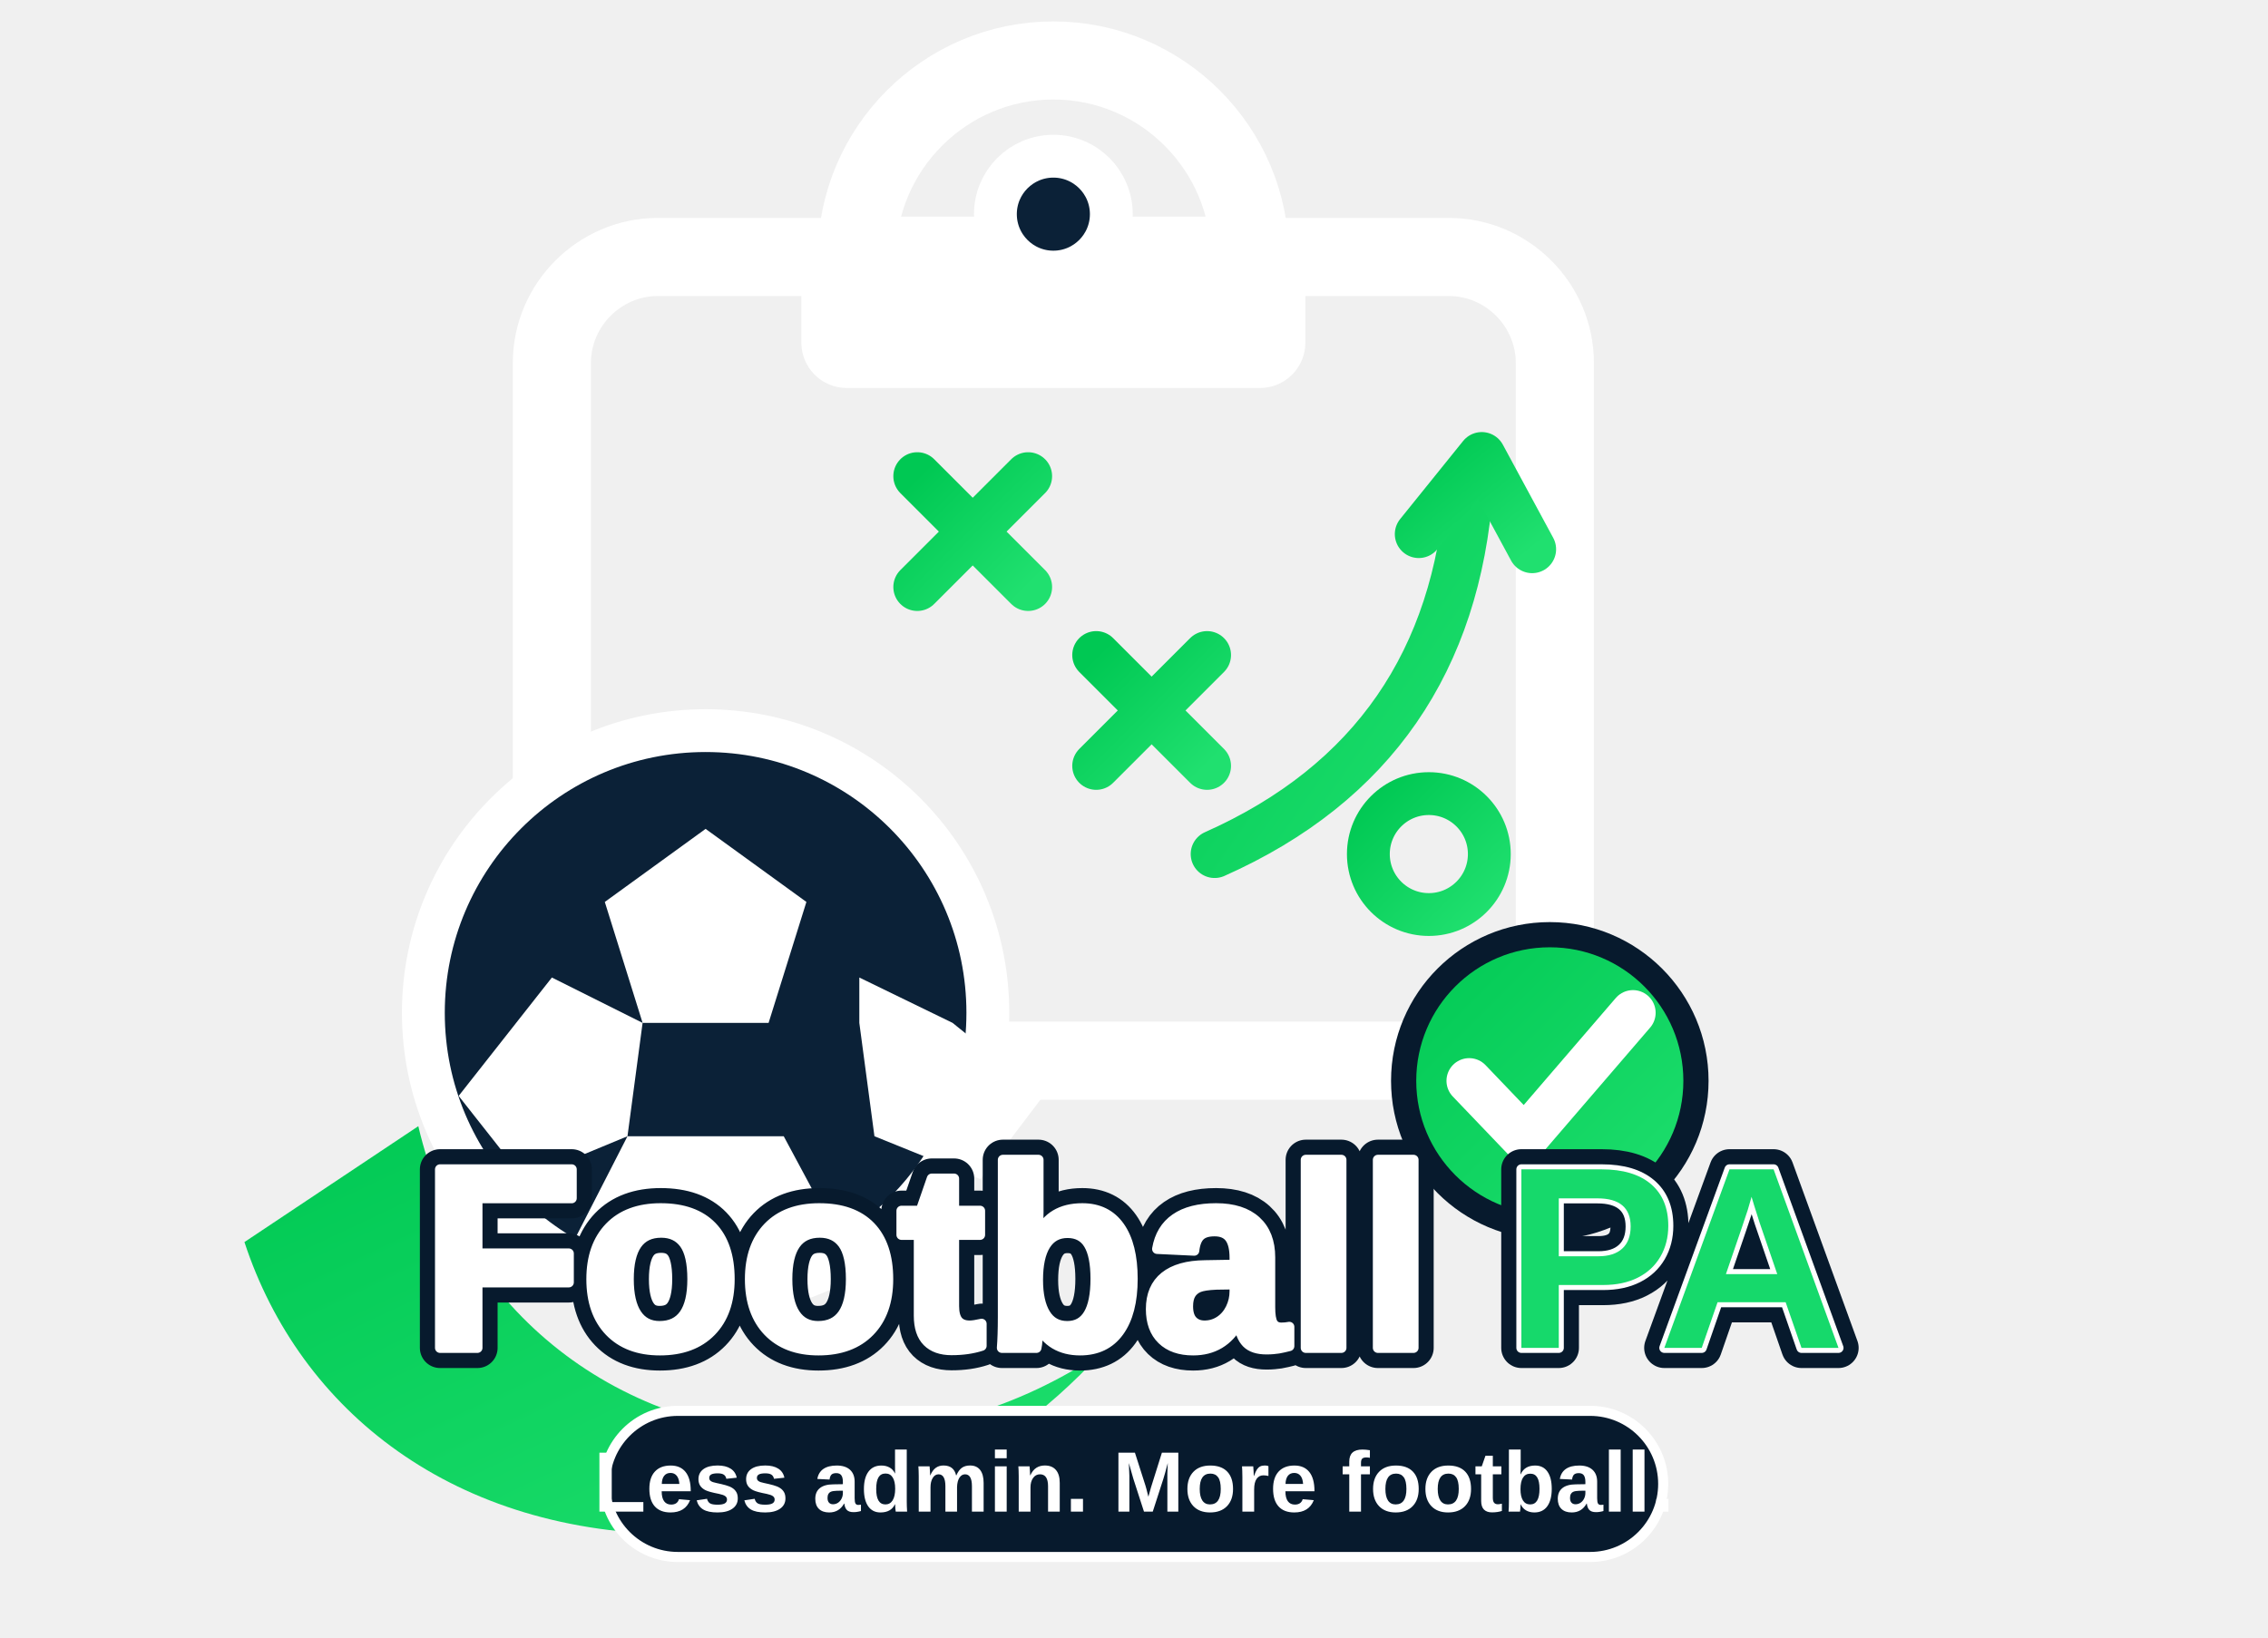
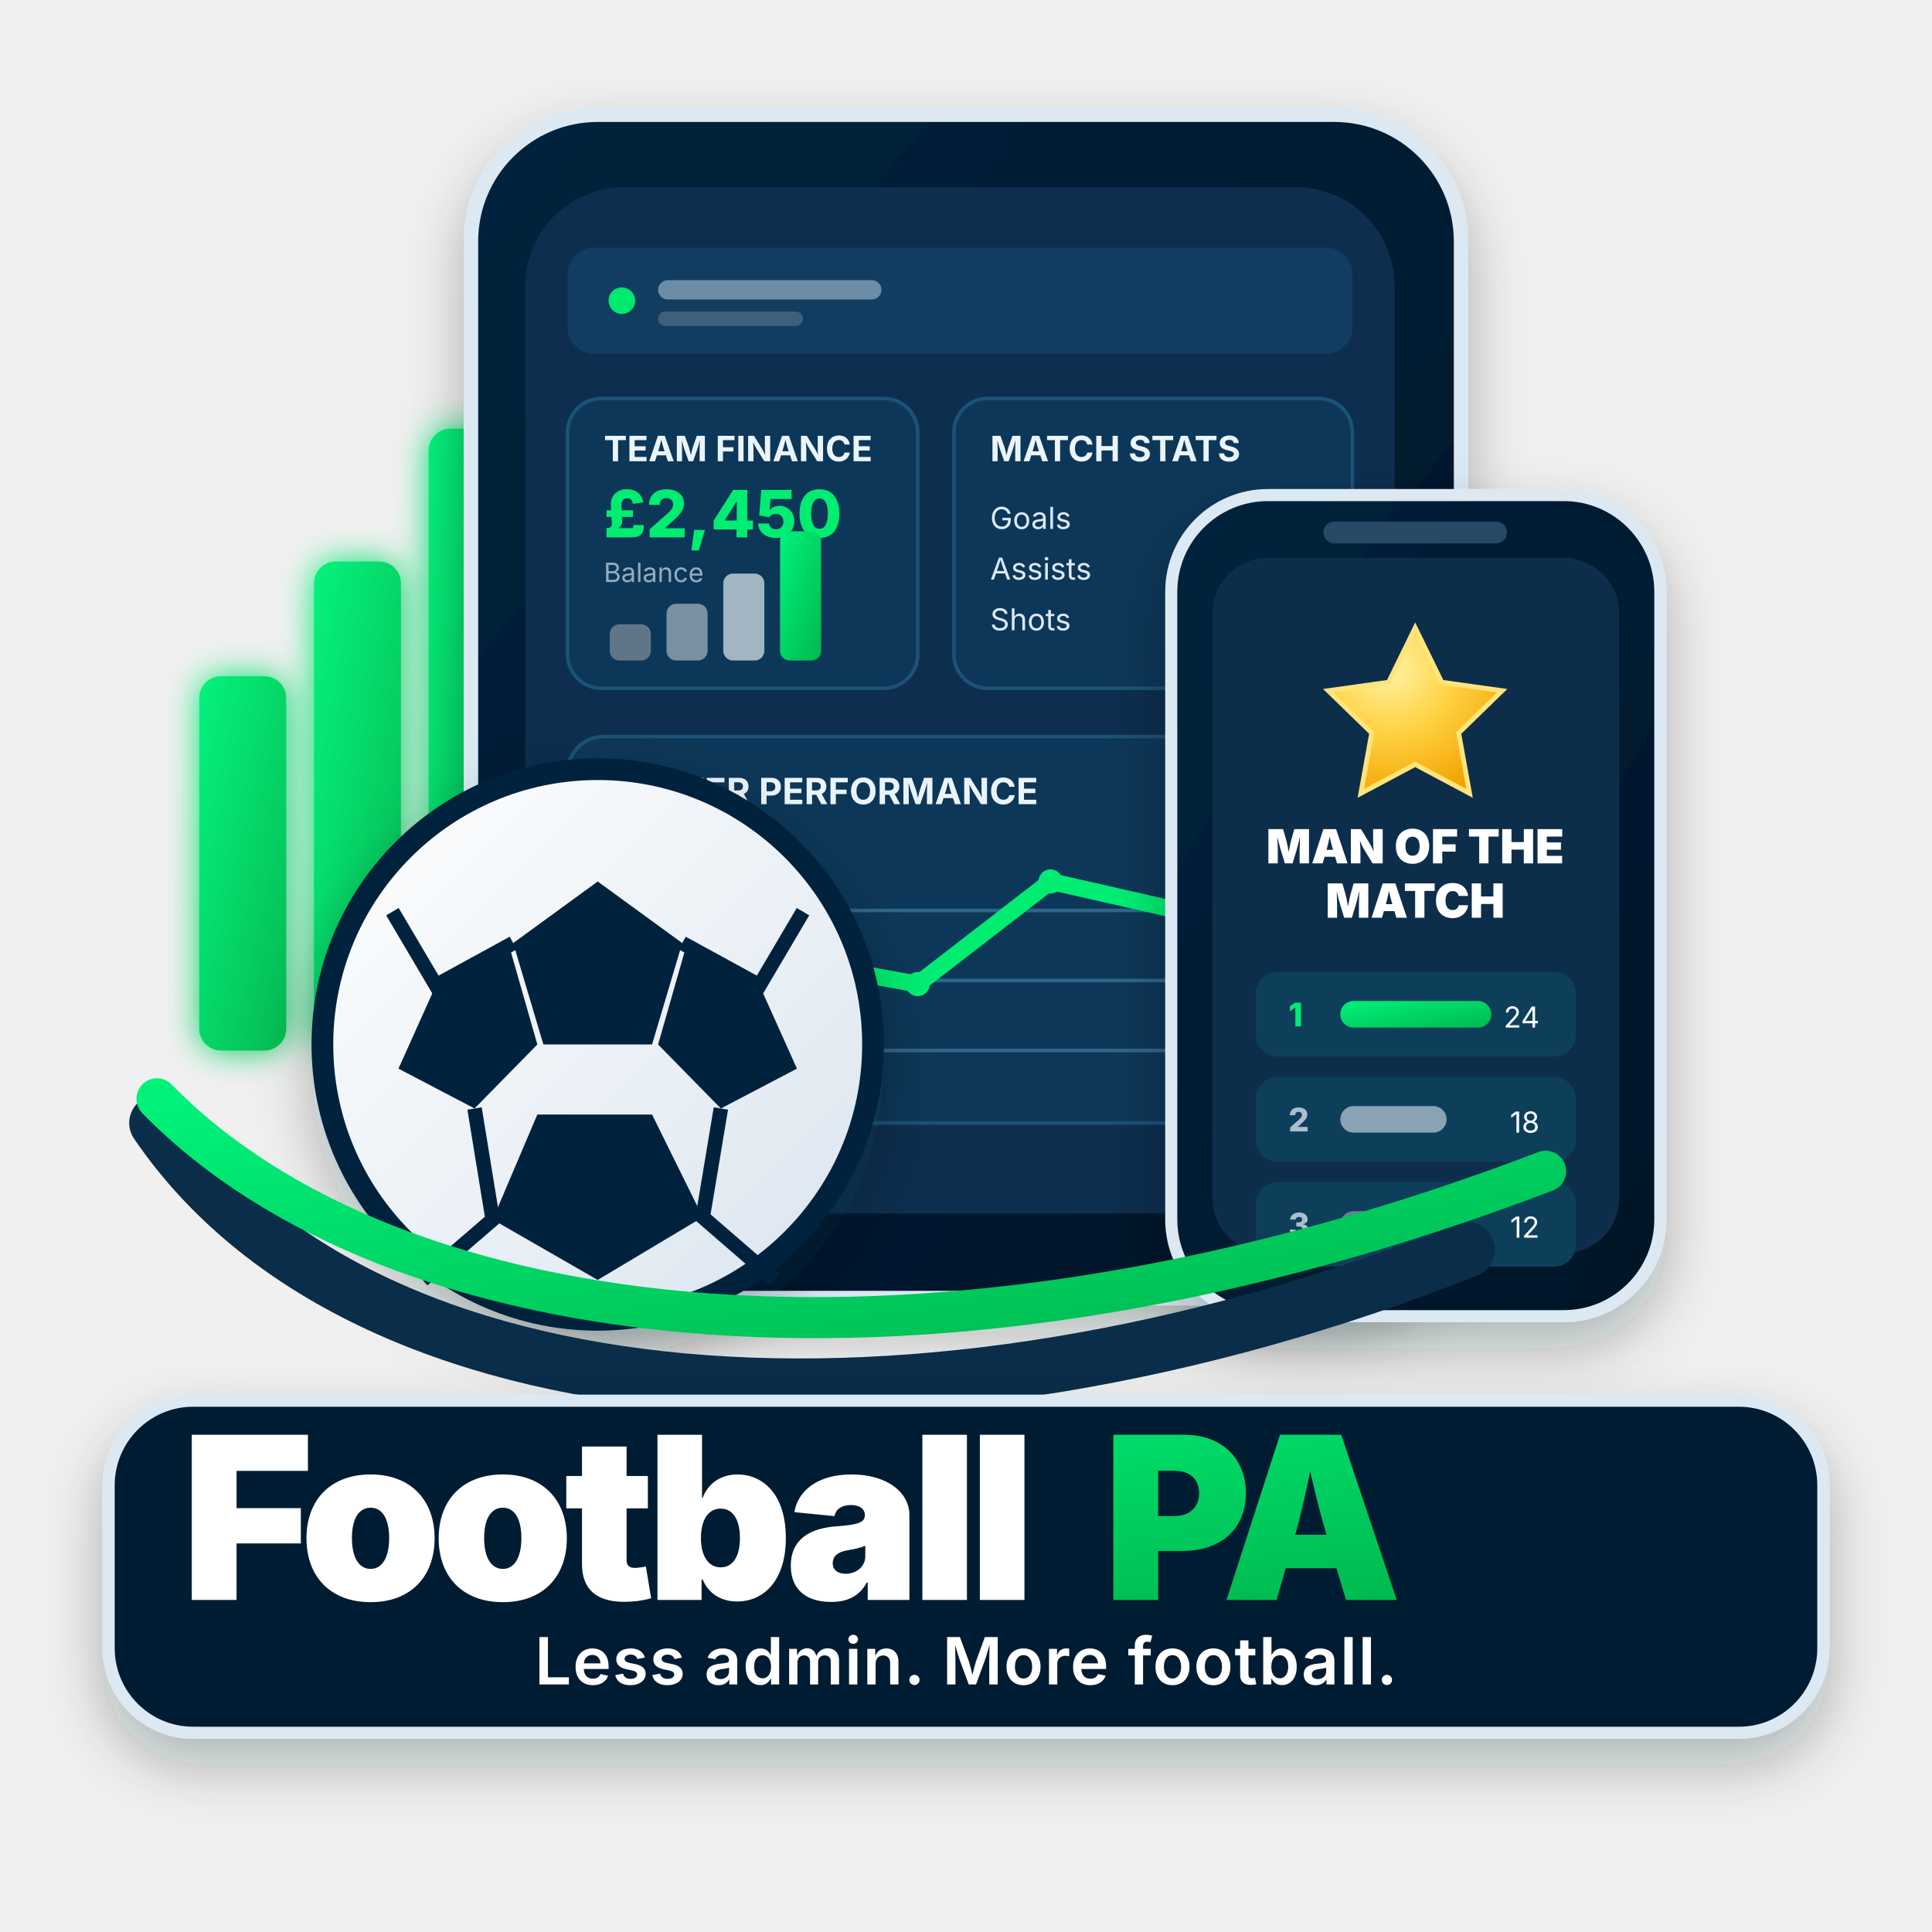
- <svg xmlns="http://www.w3.org/2000/svg" viewBox="0 0 900 650" role="img" aria-labelledby="t d">
+ <svg xmlns="http://www.w3.org/2000/svg" width="1600" height="1600" viewBox="0 0 1600 1600" role="img" aria-labelledby="title desc">
  <defs>
-     <linearGradient id="green" x1="0" y1="0" x2="1" y2="1">
-       <stop stop-color="#00c853" />
-       <stop offset="1" stop-color="#20e06f" />
+     <linearGradient id="navyGrad" x1="0" y1="0" x2="1" y2="1">
+       <stop offset="0" stop-color="#06233d" />
+       <stop offset="1" stop-color="#001426" />
    </linearGradient>
+     <linearGradient id="greenGrad" x1="0" y1="0" x2="1" y2="1">
+       <stop offset="0" stop-color="#00f27a" />
+       <stop offset="1" stop-color="#00b94f" />
+     </linearGradient>
+     <linearGradient id="silverGrad" x1="0" y1="0" x2="1" y2="1">
+       <stop offset="0" stop-color="#ffffff" />
+       <stop offset="1" stop-color="#d9e4ee" />
+     </linearGradient>
+     <radialGradient id="goldGrad" cx="35%" cy="25%" r="80%">
+       <stop offset="0" stop-color="#fff3a7" />
+       <stop offset="0.45" stop-color="#ffd447" />
+       <stop offset="1" stop-color="#f3a400" />
+     </radialGradient>
+     <filter id="shadow" x="-30%" y="-30%" width="160%" height="160%">
+       <feDropShadow dx="0" dy="22" stdDeviation="24" flood-color="#001425" flood-opacity="0.28" />
+     </filter>
+     <filter id="softGlow" x="-40%" y="-40%" width="180%" height="180%">
+       <feGaussianBlur stdDeviation="14" result="blur" />
+       <feMerge>
+         <feMergeNode in="blur" />
+         <feMergeNode in="SourceGraphic" />
+       </feMerge>
+     </filter>
+     <clipPath id="tabletClip">
+       <rect x="435" y="155" width="720" height="850" rx="82" />
+     </clipPath>
  </defs>
-   <g transform="translate(190 24)">
-     <path d="M150 78c0-43 35-78 78-78s78 35 78 78h79c23 0 42 19 42 42v235c0 23-19 42-42 42H71c-23 0-42-19-42-42V120c0-23 19-42 42-42h79z" fill="none" stroke="#ffffff" stroke-width="31" stroke-linejoin="round" />
-     <rect x="128" y="62" width="200" height="68" rx="18" fill="#ffffff" />
-     <circle cx="228" cy="61" r="23" fill="#0b2137" stroke="#ffffff" stroke-width="17" />
-     <g stroke="url(#green)" stroke-width="19" stroke-linecap="round">
-       <path d="M174 165l44 44m0-44l-44 44" />
-       <path d="M245 236l44 44m0-44l-44 44" />
-       <path d="M292 315c63-28 96-77 101-145" fill="none" />
-       <path d="M373 188l25-31 20 37" fill="none" stroke-linejoin="round" />
+   <g opacity="0.98" filter="url(#softGlow)">
+     <rect x="165" y="560" width="72" height="310" rx="18" fill="url(#greenGrad)" />
+     <rect x="260" y="465" width="72" height="405" rx="18" fill="url(#greenGrad)" />
+     <rect x="355" y="355" width="72" height="515" rx="18" fill="url(#greenGrad)" />
+   </g>
+   <g filter="url(#shadow)">
+     <rect x="390" y="95" width="820" height="980" rx="105" fill="url(#navyGrad)" stroke="#dce9f3" stroke-width="12" />
+     <rect x="435" y="155" width="720" height="850" rx="82" fill="#0a2f50" />
+   </g>
+   <g clip-path="url(#tabletClip)">
+     <rect x="470" y="205" width="650" height="88" rx="22" fill="#113d60" />
+     <circle cx="515" cy="249" r="11" fill="#00e86d" />
+     <rect x="545" y="232" width="185" height="16" rx="8" fill="#6d8da7" />
+     <rect x="545" y="258" width="120" height="12" rx="6" fill="#405f78" />
+     <rect x="470" y="330" width="290" height="240" rx="28" fill="#0d3758" stroke="#1c5277" stroke-width="3" />
+     <text x="500" y="382" font-family="Inter, Arial, sans-serif" font-size="29" font-weight="700" fill="#eaf4fb">TEAM FINANCE</text>
+     <text x="500" y="445" font-family="Inter, Arial, sans-serif" font-size="54" font-weight="800" fill="#00ed72">£2,450</text>
+     <text x="500" y="482" font-family="Inter, Arial, sans-serif" font-size="22" fill="#93adc0">Balance</text>
+     <rect x="505" y="517" width="34" height="30" rx="8" fill="#5f7688" />
+     <rect x="552" y="500" width="34" height="47" rx="8" fill="#7890a1" />
+     <rect x="599" y="475" width="34" height="72" rx="8" fill="#a2b5c2" />
+     <rect x="646" y="440" width="34" height="107" rx="8" fill="url(#greenGrad)" />
+     <rect x="790" y="330" width="330" height="240" rx="28" fill="#0d3758" stroke="#1c5277" stroke-width="3" />
+     <text x="820" y="382" font-family="Inter, Arial, sans-serif" font-size="29" font-weight="700" fill="#eaf4fb">MATCH STATS</text>
+     <g font-family="Inter, Arial, sans-serif" font-size="25" fill="#dce9f3">
+       <text x="820" y="438">Goals</text>
+       <text x="1065" y="438" text-anchor="end" font-weight="800" fill="#00ed72">3</text>
+       <text x="820" y="480">Assists</text>
+       <text x="1065" y="480" text-anchor="end" font-weight="800" fill="#00ed72">2</text>
+       <text x="820" y="522">Shots</text>
+       <text x="1065" y="522" text-anchor="end" font-weight="800" fill="#00ed72">11</text>
    </g>
-     <circle cx="377" cy="315" r="24" fill="none" stroke="url(#green)" stroke-width="17" />
-     <g transform="translate(-28 260)">
-       <circle cx="118" cy="118" r="112" fill="#0b2137" stroke="#ffffff" stroke-width="17" />
-       <path d="M118 45l40 29-15 48H93L78 74zM57 104l36 18-6 45-41 17-26-33zm122 0l37 18 36 29-25 33-42-17-6-45zm-92 63h62l22 41-52 34-53-34z" fill="#ffffff" />
-       <path d="M4 163c17 73 79 123 159 123 42 0 79-11 112-33-44 48-101 72-167 72-90 0-151-49-173-116z" fill="url(#green)" />
+     <rect x="470" y="610" width="650" height="320" rx="30" fill="#0d3758" stroke="#1c5277" stroke-width="3" />
+     <text x="505" y="666" font-family="Inter, Arial, sans-serif" font-size="30" font-weight="700" fill="#eaf4fb">PLAYER PERFORMANCE</text>
+     <g stroke="#2f668b" stroke-width="3">
+       <line x1="520" y1="870" x2="1068" y2="870" />
+       <line x1="520" y1="812" x2="1068" y2="812" />
+       <line x1="520" y1="754" x2="1068" y2="754" />
    </g>
-     <circle cx="425" cy="405" r="58" fill="url(#green)" stroke="#071a2d" stroke-width="10" />
-     <path d="M393 405l22 23 43-50" fill="none" stroke="white" stroke-width="18" stroke-linecap="round" stroke-linejoin="round" />
+     <polyline points="540,835 650,795 760,815 870,730 980,755 1060,690" fill="none" stroke="#00ed72" stroke-width="14" stroke-linecap="round" stroke-linejoin="round" />
+     <g fill="#00ed72">
+       <circle cx="540" cy="835" r="10" />
+       <circle cx="650" cy="795" r="10" />
+       <circle cx="760" cy="815" r="10" />
+       <circle cx="870" cy="730" r="10" />
+       <circle cx="980" cy="755" r="10" />
+       <circle cx="1060" cy="690" r="10" />
+     </g>
  </g>
-   <text x="450" y="535" text-anchor="middle" font-family="Arial,Helvetica,sans-serif" font-size="103" font-weight="900" fill="#ffffff" stroke="#071a2d" stroke-width="16" stroke-linejoin="round" paint-order="stroke fill">Football <tspan fill="#16d96b">PA</tspan>
+   <g filter="url(#shadow)">
+     <rect x="970" y="410" width="405" height="680" rx="80" fill="url(#navyGrad)" stroke="#dce9f3" stroke-width="10" />
+     <rect x="1004" y="462" width="337" height="576" rx="46" fill="#082d4b" />
+     <rect x="1096" y="432" width="152" height="18" rx="9" fill="#274a66" />
+   </g>
+   <path d="M1172 520 L1194 565 L1244 572 L1208 607 L1217 657 L1172 633 L1127 657 L1136 607 L1100 572 L1150 565 Z" fill="url(#goldGrad)" stroke="#ffe47b" stroke-width="4" />
+   <text x="1172" y="715" text-anchor="middle" font-family="Inter, Arial, sans-serif" font-size="39" font-weight="900" fill="#ffffff">
+     MAN OF THE
  </text>
-   <text x="450" y="535" text-anchor="middle" font-family="Arial,Helvetica,sans-serif" font-size="103" font-weight="900" fill="#ffffff" stroke="#ffffff" stroke-width="4" stroke-linejoin="round" paint-order="stroke fill">Football <tspan fill="#16d96b">PA</tspan>
+   <text x="1172" y="760" text-anchor="middle" font-family="Inter, Arial, sans-serif" font-size="39" font-weight="900" fill="#ffffff">
+     MATCH
  </text>
-   <rect x="240" y="560" width="420" height="58" rx="29" fill="#071a2d" stroke="#ffffff" stroke-width="4" />
-   <text x="450" y="600" text-anchor="middle" font-family="Arial,Helvetica,sans-serif" font-size="34" font-weight="600" fill="#ffffff">Less admin. More football.</text>
+   <g font-family="Inter, Arial, sans-serif">
+     <rect x="1040" y="805" width="265" height="70" rx="18" fill="#0d3f5b" />
+     <text x="1067" y="850" font-size="27" font-weight="800" fill="#00ed72">1</text>
+     <rect x="1110" y="829" width="125" height="22" rx="11" fill="url(#greenGrad)" />
+     <text x="1275" y="851" font-size="24" text-anchor="end" fill="#ffffff">24</text>
+     <rect x="1040" y="892" width="265" height="70" rx="18" fill="#0d3f5b" />
+     <text x="1067" y="937" font-size="27" font-weight="800" fill="#a9bfce">2</text>
+     <rect x="1110" y="916" width="88" height="22" rx="11" fill="#89a2b4" />
+     <text x="1275" y="938" font-size="24" text-anchor="end" fill="#ffffff">18</text>
+     <rect x="1040" y="979" width="265" height="70" rx="18" fill="#0d3f5b" />
+     <text x="1067" y="1024" font-size="27" font-weight="800" fill="#a9bfce">3</text>
+     <rect x="1110" y="1003" width="58" height="22" rx="11" fill="#667f92" />
+     <text x="1275" y="1025" font-size="24" text-anchor="end" fill="#ffffff">12</text>
+   </g>
+   <g filter="url(#shadow)">
+     <circle cx="495" cy="865" r="228" fill="url(#silverGrad)" stroke="#06233d" stroke-width="18" />
+     <polygon points="495,730 565,781 540,865 450,865 425,781" fill="#06233d" />
+     <polygon points="361,816 421,781 445,865 393,918 330,885" fill="#06233d" />
+     <polygon points="629,816 569,781 545,865 597,918 660,885" fill="#06233d" />
+     <polygon points="408,1010 445,923 540,923 582,1008 495,1060" fill="#06233d" />
+     <polyline points="425,781 361,816 325,755" fill="none" stroke="#06233d" stroke-width="12" />
+     <polyline points="565,781 629,816 665,755" fill="none" stroke="#06233d" stroke-width="12" />
+     <polyline points="393,918 408,1010 350,1060" fill="none" stroke="#06233d" stroke-width="12" />
+     <polyline points="597,918 582,1008 642,1060" fill="none" stroke="#06233d" stroke-width="12" />
+   </g>
+   <path d="M130 930 C300 1180 760 1215 1215 1035" fill="none" stroke="#0a2d49" stroke-width="46" stroke-linecap="round" />
+   <path d="M130 910 C325 1110 770 1165 1280 970" fill="none" stroke="url(#greenGrad)" stroke-width="34" stroke-linecap="round" />
+   <g filter="url(#shadow)">
+     <rect x="90" y="1160" width="1420" height="275" rx="70" fill="#031d33" stroke="#dce9f3" stroke-width="10" />
+   </g>
+   <text x="150" y="1325" font-family="Inter, Arial, sans-serif" font-size="188" font-weight="900" letter-spacing="-8">
+     <tspan fill="#ffffff">Football</tspan>
+     <tspan dx="18" fill="url(#greenGrad)">PA</tspan>
+   </text>
+   <text x="800" y="1395" text-anchor="middle" font-family="Inter, Arial, sans-serif" font-size="54" font-weight="600" fill="#ffffff" letter-spacing="1">
+     Less admin. More football.
+   </text>
</svg>
